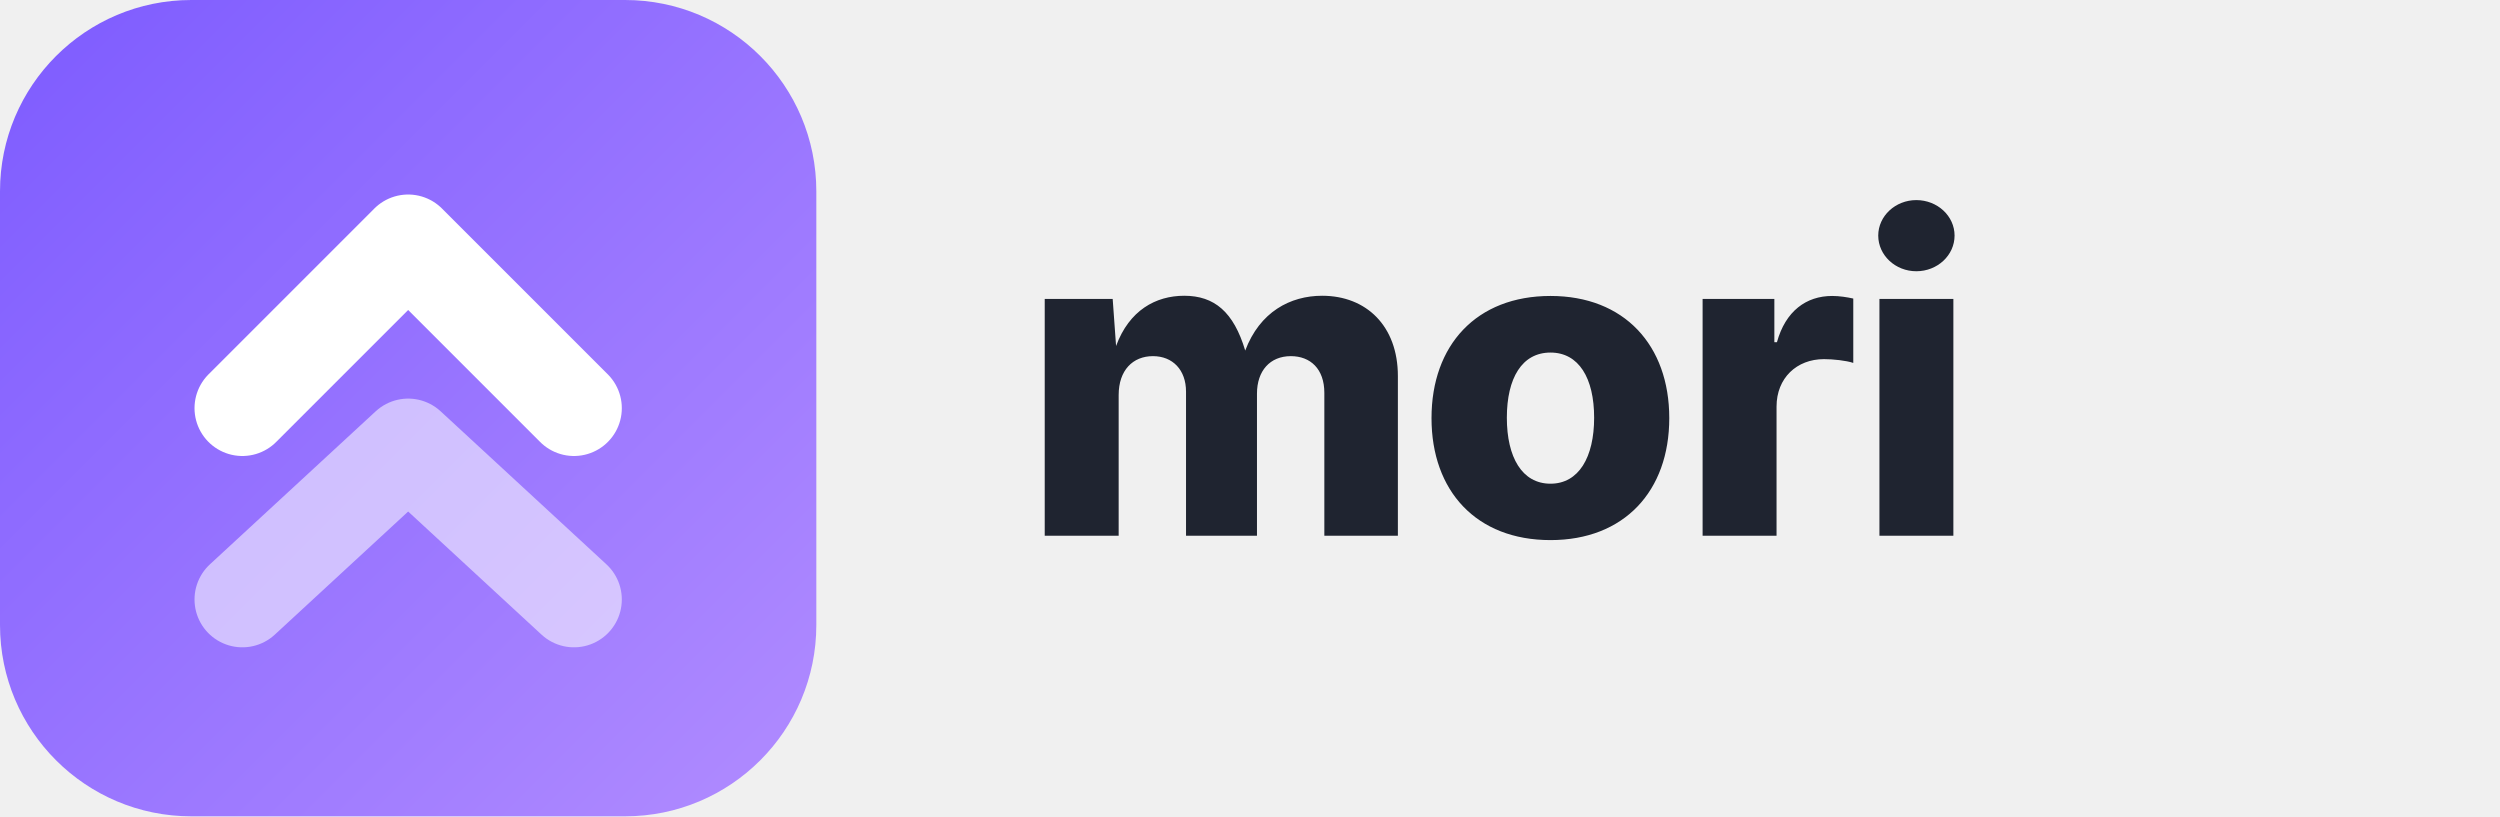
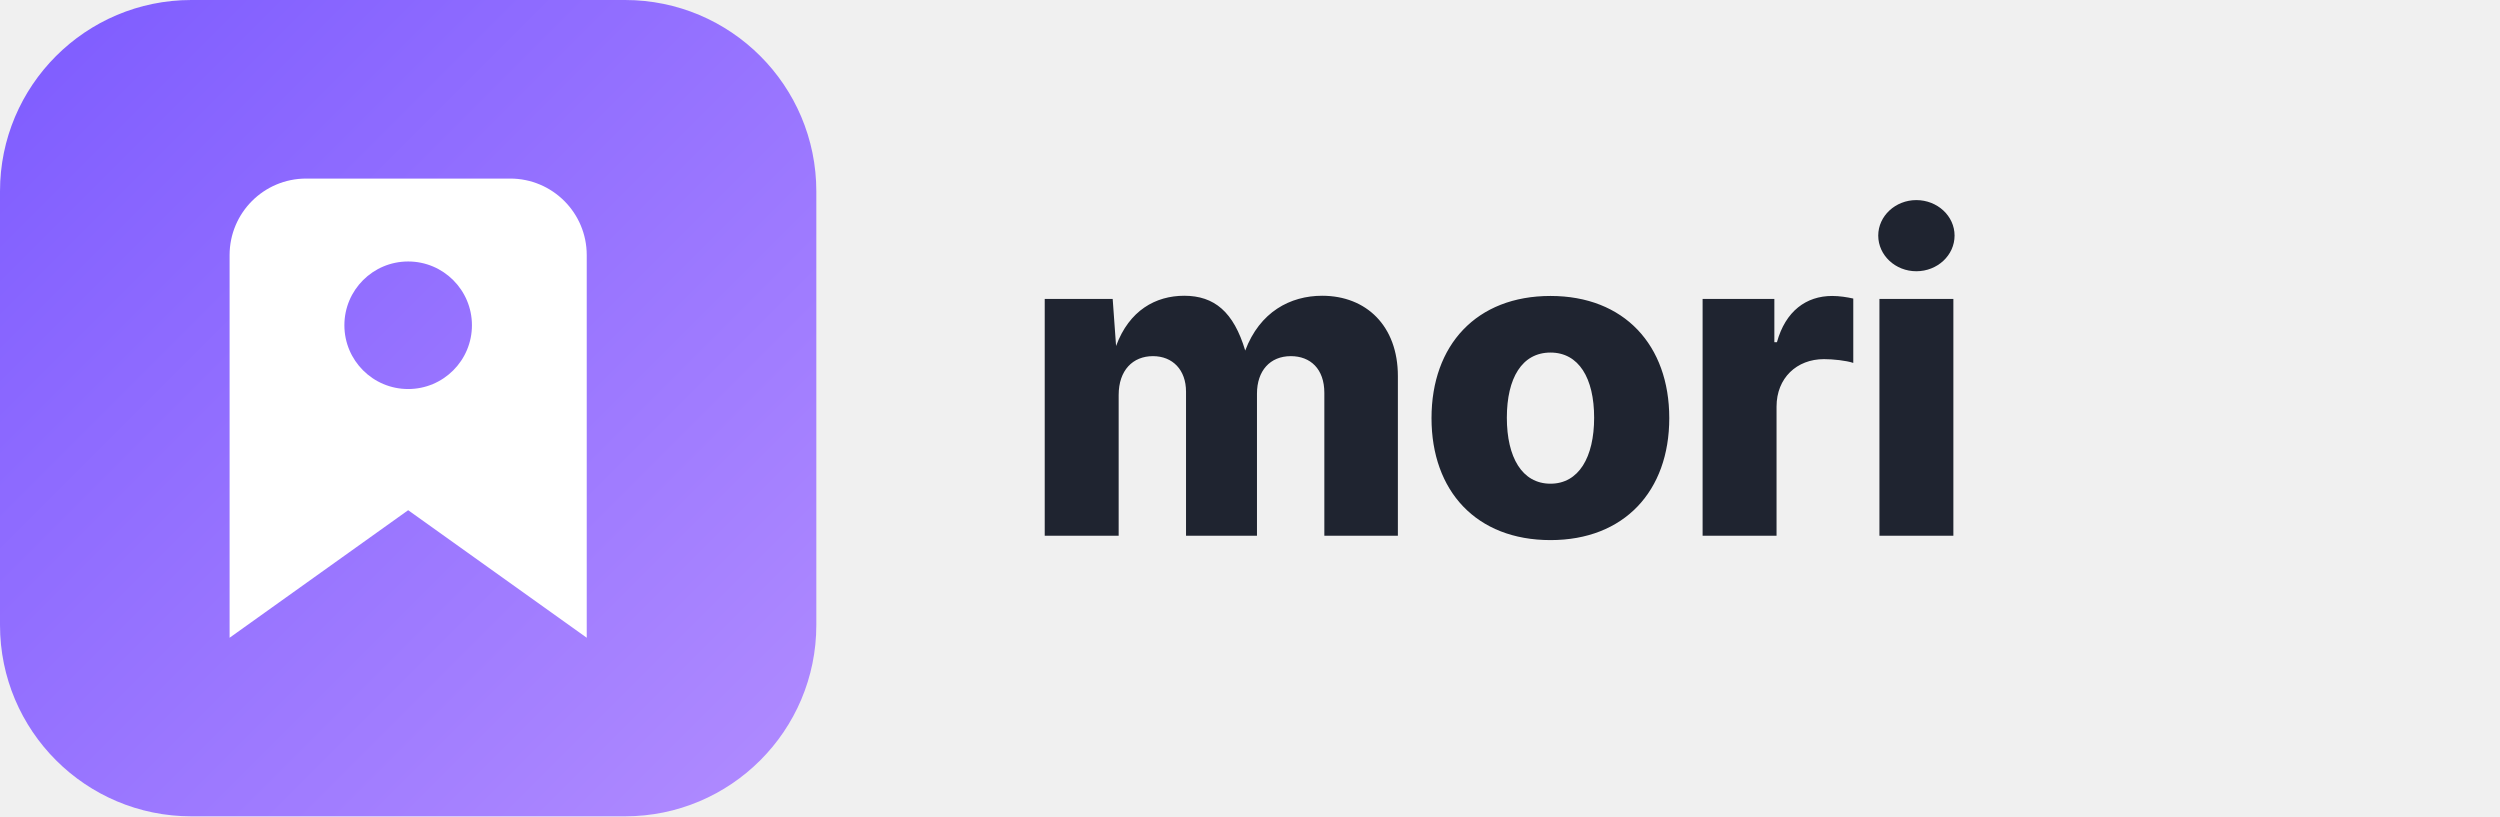
<svg xmlns="http://www.w3.org/2000/svg" viewBox="0 0 196 64" role="img" aria-label="Mori">
  <defs>
    <linearGradient id="mori-lockup-tile" x1="0" y1="0" x2="1" y2="1">
      <stop offset="0" stop-color="#7D5BFF" />
      <stop offset="1" stop-color="#B18CFF" />
    </linearGradient>
  </defs>
  <rect width="64" height="64" rx="15" fill="url(#mori-lockup-tile)" />
-   <g fill="none" stroke="#FFFFFF" stroke-width="7.5" stroke-linecap="round" stroke-linejoin="round">
-     <path d="M19 32 L32 19 L45 32" />
-     <path d="M19 47 L32 35 L45 47" opacity="0.55" />
-   </g>
+   <path fill="#FFFFFF" fill-rule="evenodd" d="M24 14 H40 a6 6 0 0 1 6 6 V50 L32 40 L18 50 V20 a6 6 0 0 1 6 -6 Z        M27 25.5 a5 5 0 1 0 10 0 a5 5 0 1 0 -10 0 Z" />
  <text x="80" y="42" font-family="Inter, ui-sans-serif, system-ui, -apple-system, 'Segoe UI', sans-serif" font-size="34" font-weight="800" letter-spacing="-0.5" fill="#1F2430">mori</text>
</svg>
